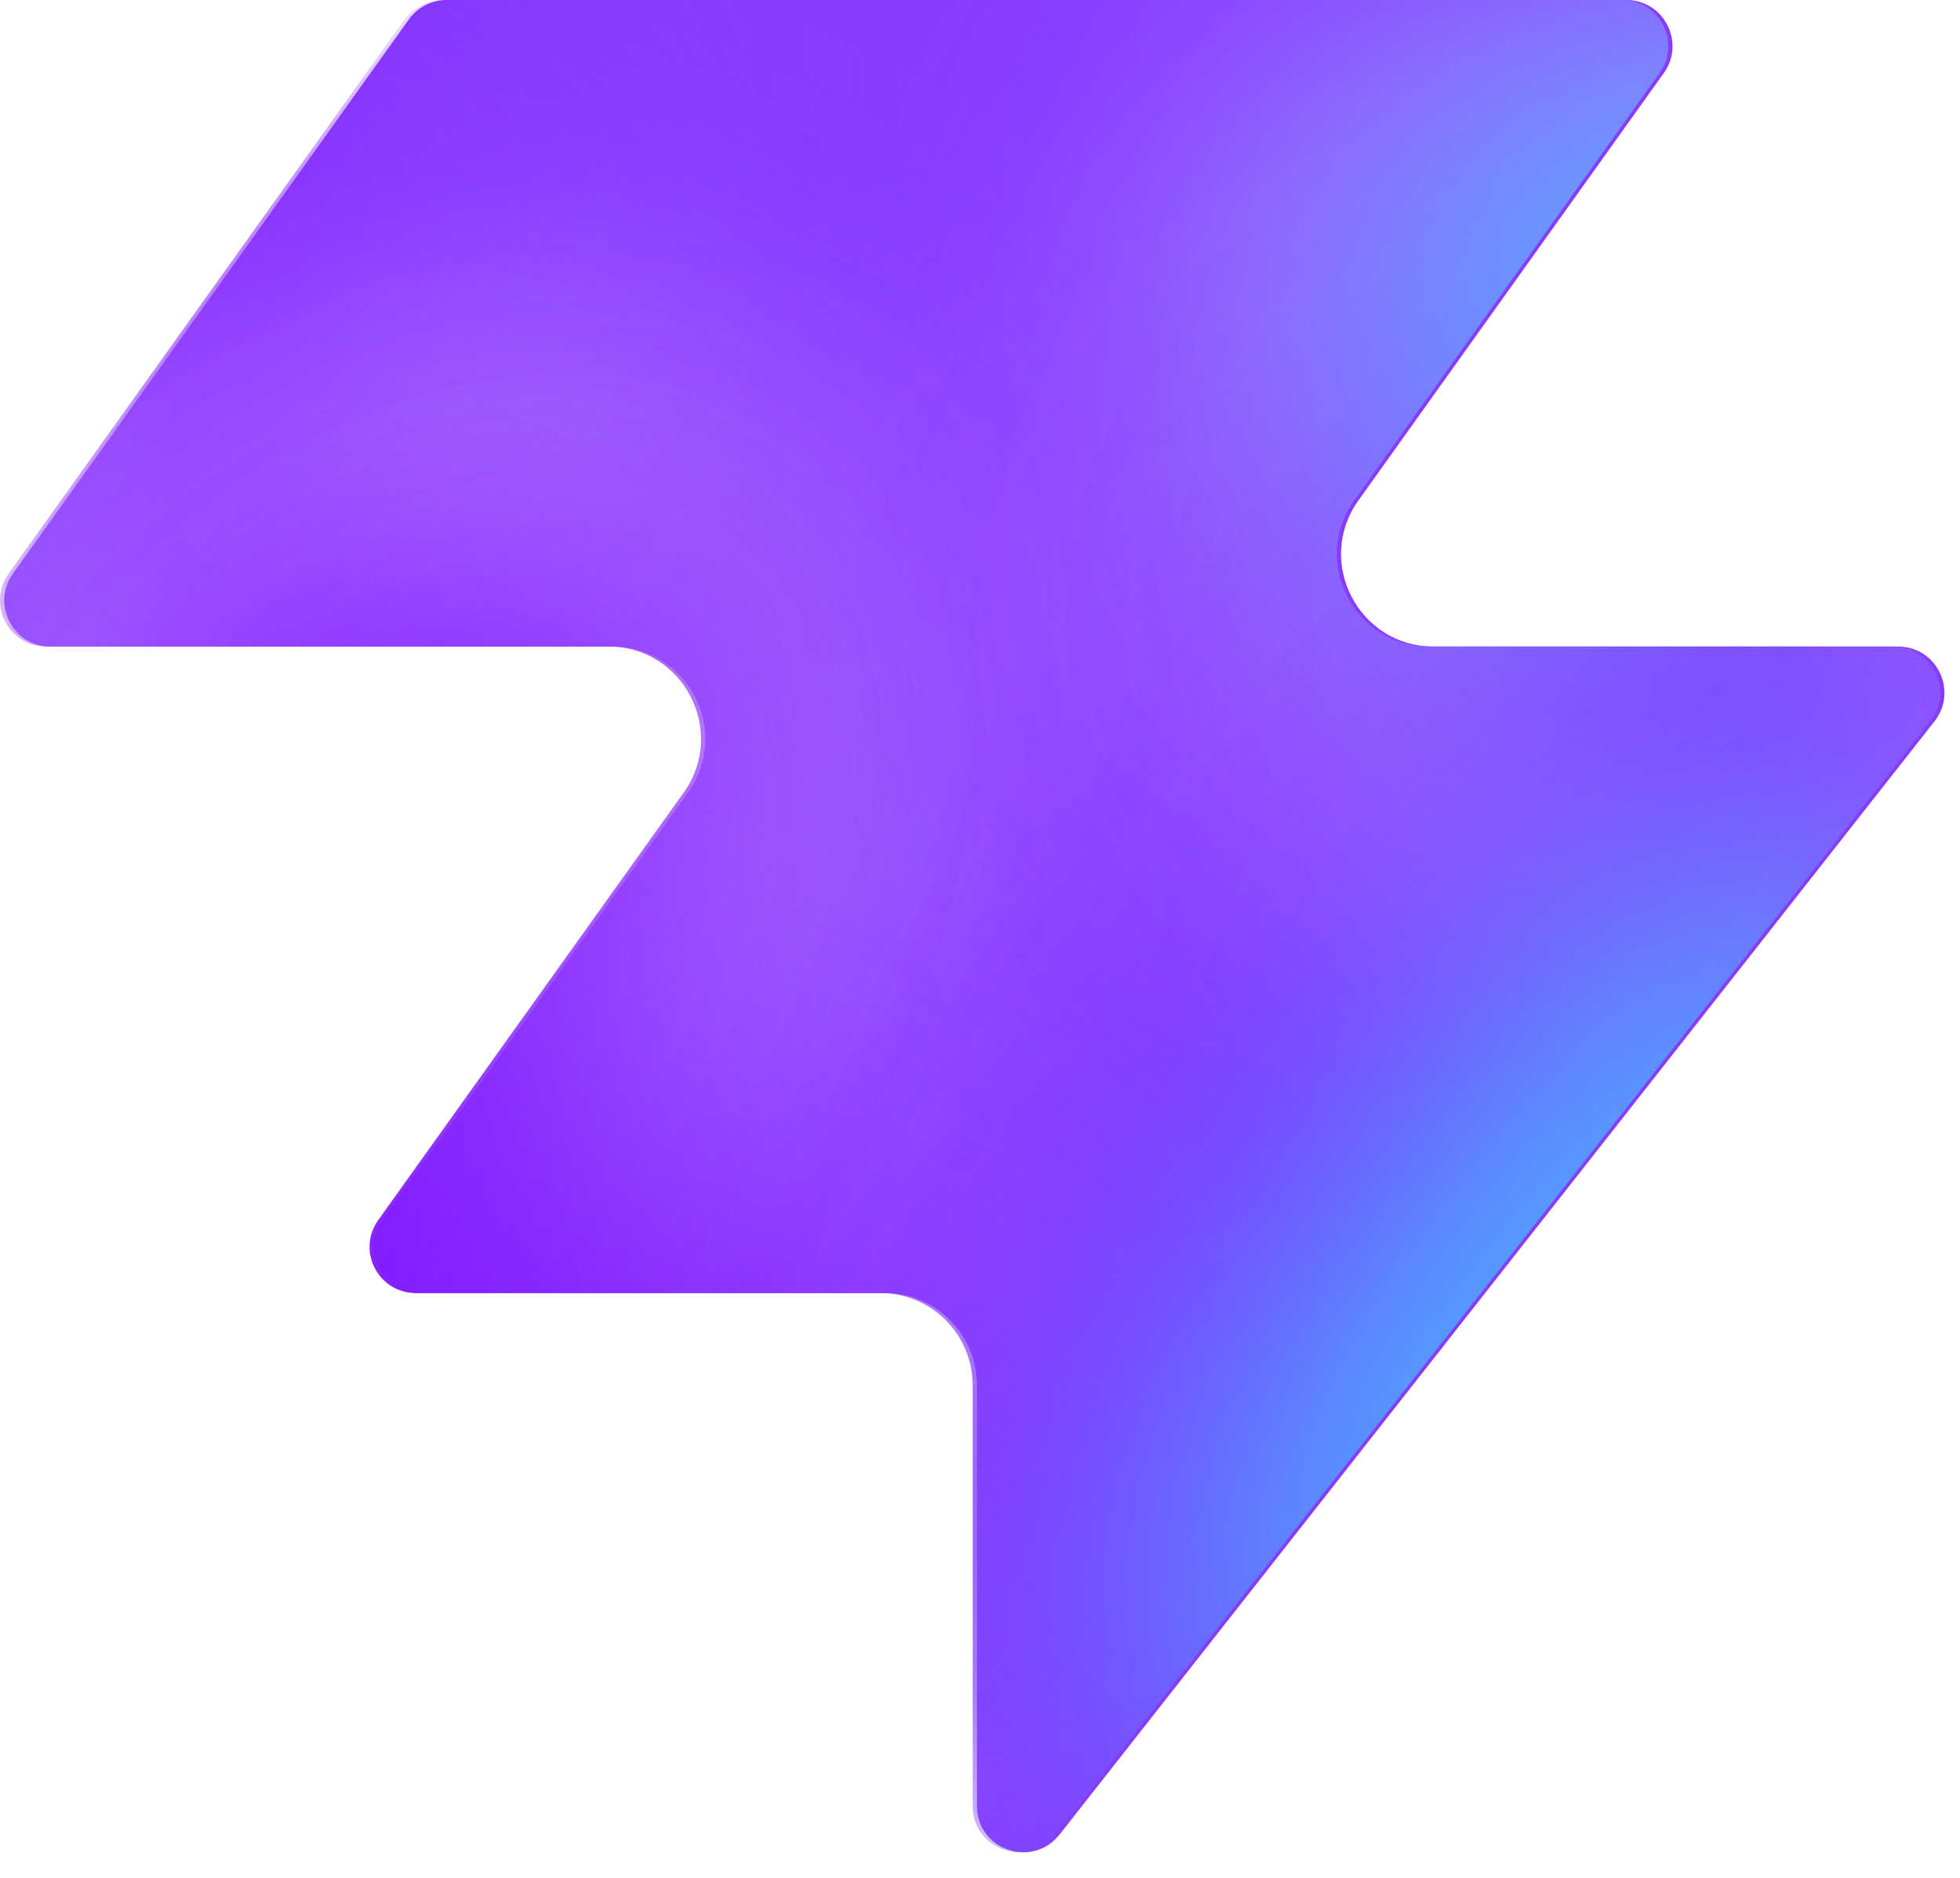
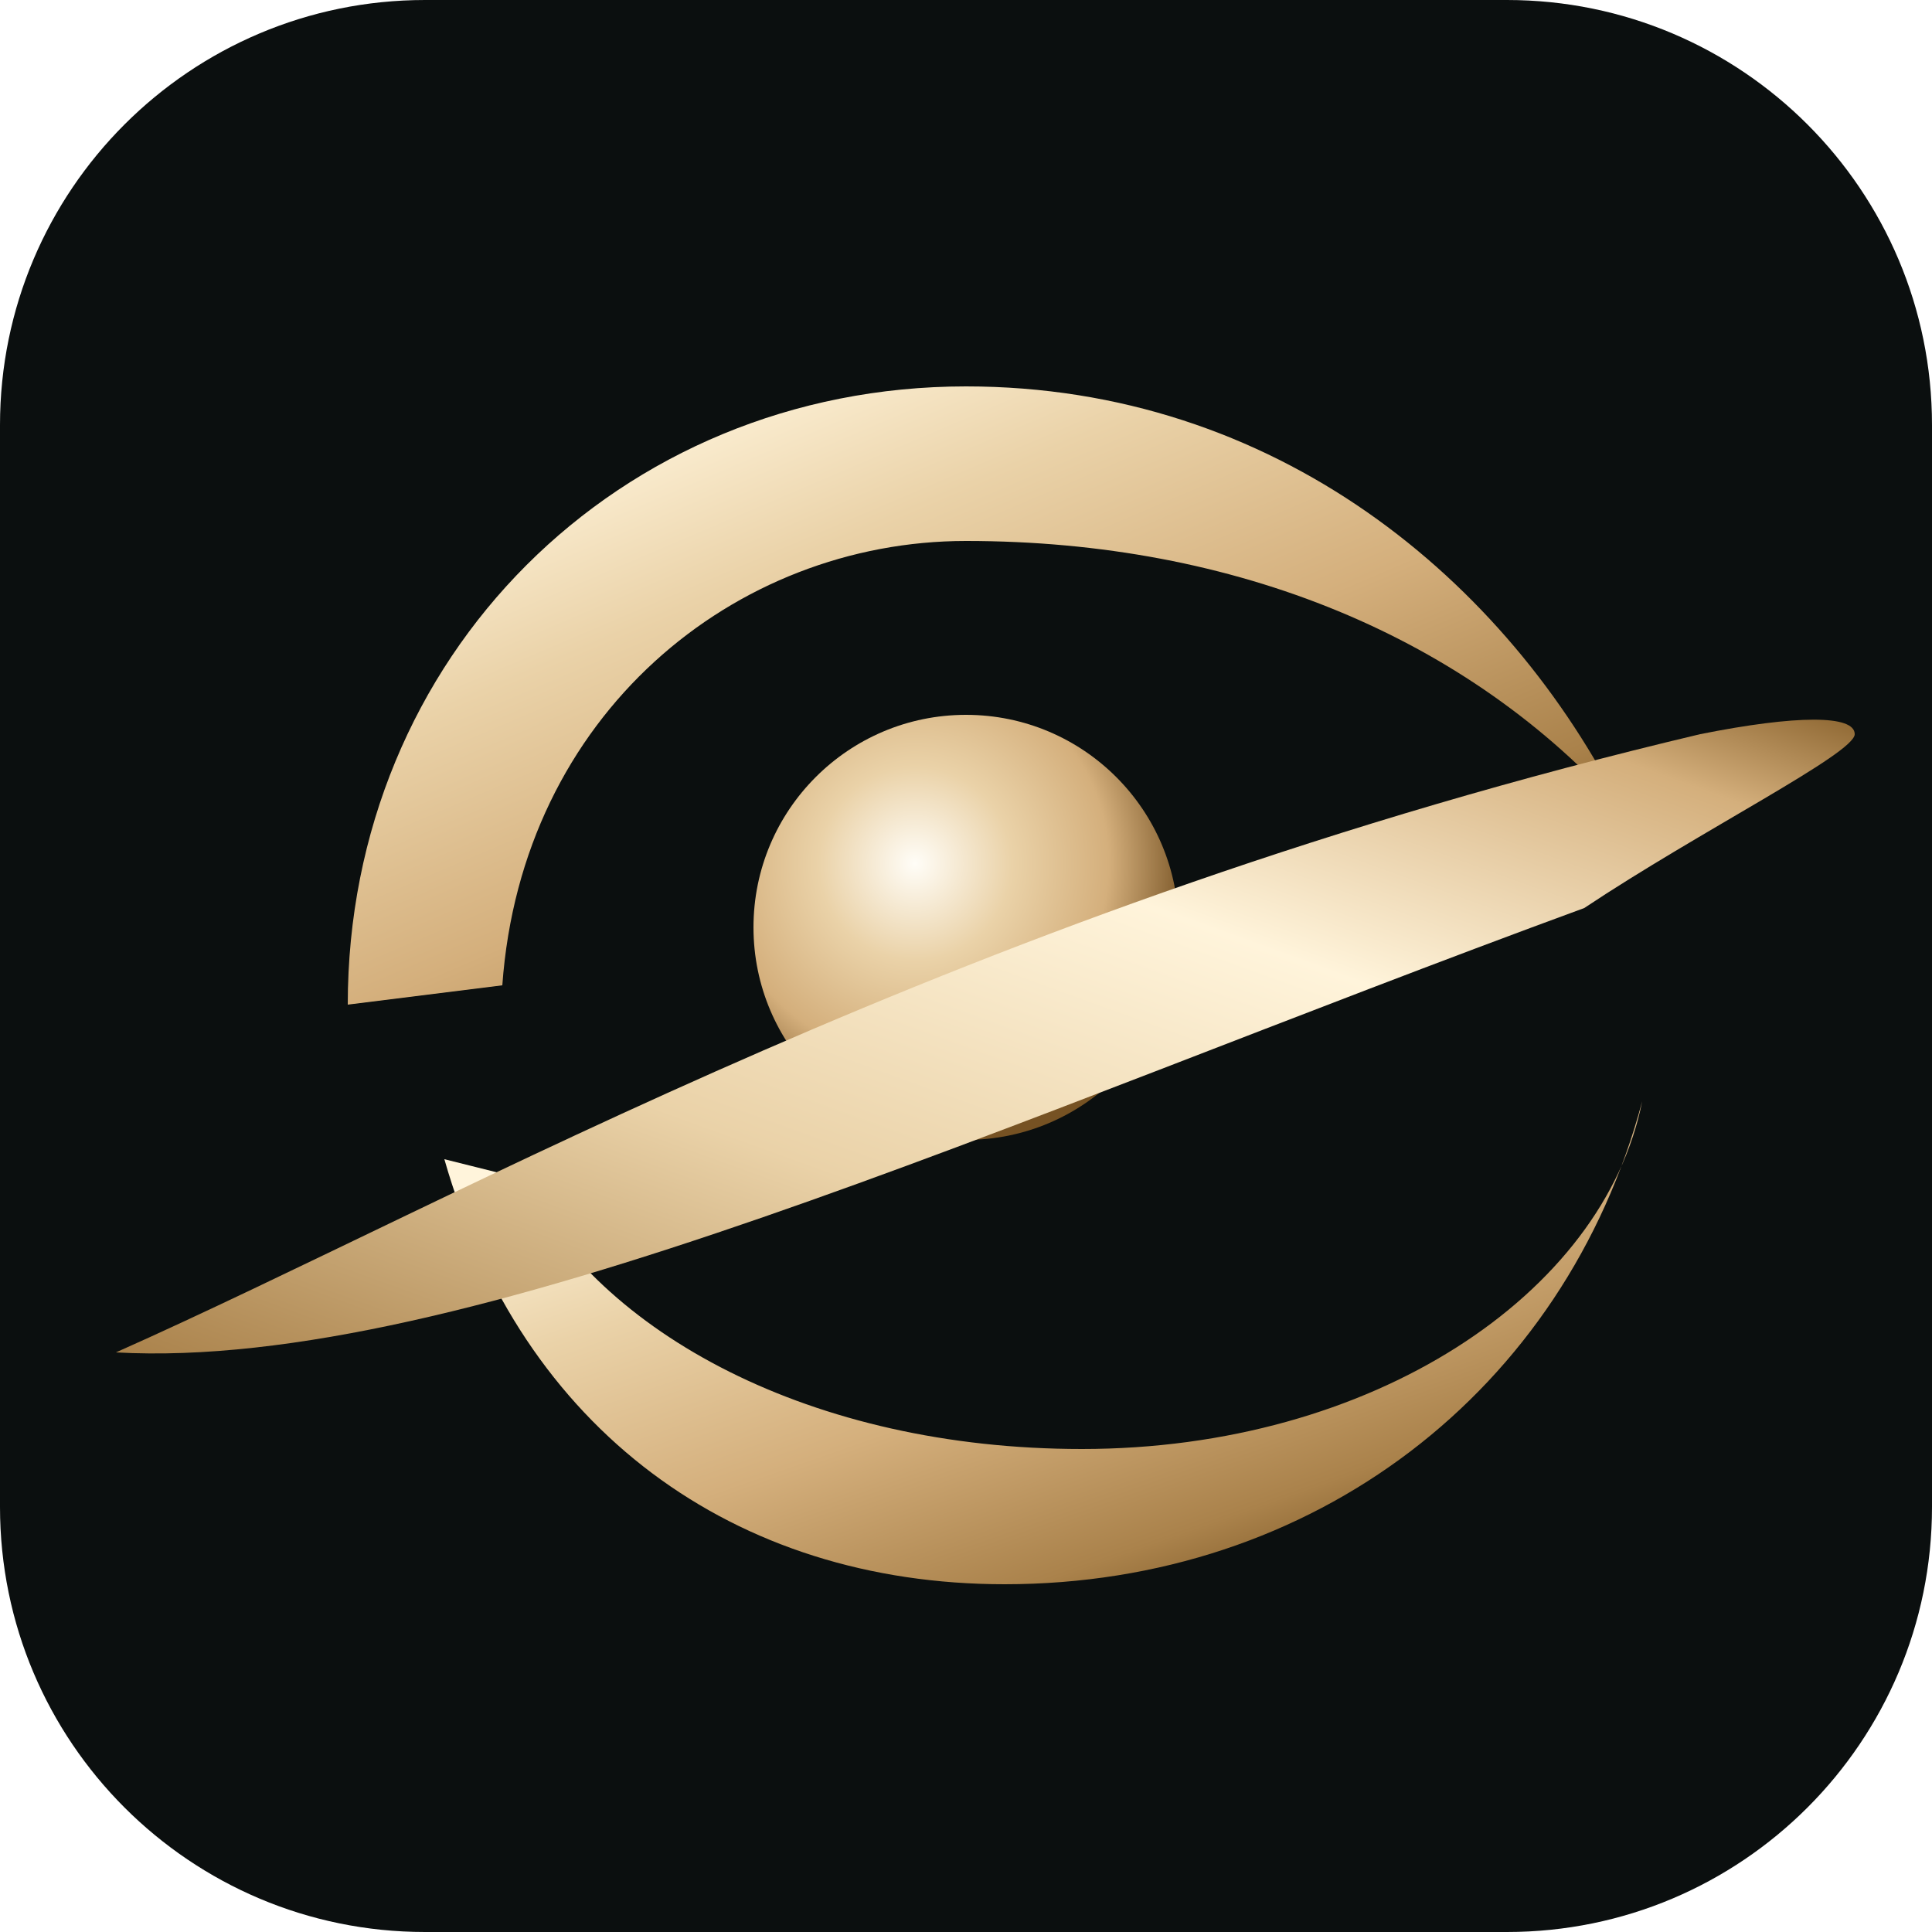
- <svg xmlns="http://www.w3.org/2000/svg" width="48" height="46" fill="none" viewBox="0 0 48 46">
-   <path fill="#863bff" d="M25.946 44.938c-.664.845-2.021.375-2.021-.698V33.937a2.26 2.26 0 0 0-2.262-2.262H10.287c-.92 0-1.456-1.04-.92-1.788l7.48-10.471c1.07-1.497 0-3.578-1.842-3.578H1.237c-.92 0-1.456-1.04-.92-1.788L10.013.474c.214-.297.556-.474.92-.474h28.894c.92 0 1.456 1.04.92 1.788l-7.48 10.471c-1.07 1.498 0 3.579 1.842 3.579h11.377c.943 0 1.473 1.088.89 1.83L25.947 44.94z" style="fill:#863bff;fill:color(display-p3 .525 .23 1);fill-opacity:1" />
-   <mask id="a" width="48" height="46" x="0" y="0" maskUnits="userSpaceOnUse" style="mask-type:alpha">
-     <path fill="#000" d="M25.842 44.938c-.664.844-2.021.375-2.021-.698V33.937a2.26 2.26 0 0 0-2.262-2.262H10.183c-.92 0-1.456-1.04-.92-1.788l7.48-10.471c1.07-1.498 0-3.579-1.842-3.579H1.133c-.92 0-1.456-1.04-.92-1.787L9.91.473c.214-.297.556-.474.92-.474h28.894c.92 0 1.456 1.04.92 1.788l-7.48 10.471c-1.07 1.498 0 3.578 1.842 3.578h11.377c.943 0 1.473 1.088.89 1.832L25.843 44.94z" style="fill:#000;fill-opacity:1" />
-   </mask>
-   <g mask="url(#a)">
-     <g filter="url(#b)">
-       <ellipse cx="5.508" cy="14.704" fill="#ede6ff" rx="5.508" ry="14.704" style="fill:#ede6ff;fill:color(display-p3 .927 .903 1);fill-opacity:1" transform="matrix(.00324 1 1 -.00324 -4.47 31.516)" />
-     </g>
-     <g filter="url(#c)">
-       <ellipse cx="10.399" cy="29.851" fill="#ede6ff" rx="10.399" ry="29.851" style="fill:#ede6ff;fill:color(display-p3 .927 .903 1);fill-opacity:1" transform="matrix(.00324 1 1 -.00324 -39.328 7.883)" />
-     </g>
-     <g filter="url(#d)">
-       <ellipse cx="5.508" cy="30.487" fill="#7e14ff" rx="5.508" ry="30.487" style="fill:#7e14ff;fill:color(display-p3 .492 .077 1);fill-opacity:1" transform="rotate(89.814 -25.913 -14.639)scale(1 -1)" />
-     </g>
-     <g filter="url(#e)">
-       <ellipse cx="5.508" cy="30.599" fill="#7e14ff" rx="5.508" ry="30.599" style="fill:#7e14ff;fill:color(display-p3 .492 .077 1);fill-opacity:1" transform="rotate(89.814 -32.644 -3.334)scale(1 -1)" />
-     </g>
-     <g filter="url(#f)">
-       <ellipse cx="5.508" cy="30.599" fill="#7e14ff" rx="5.508" ry="30.599" style="fill:#7e14ff;fill:color(display-p3 .492 .077 1);fill-opacity:1" transform="matrix(.00324 1 1 -.00324 -34.34 30.47)" />
-     </g>
-     <g filter="url(#g)">
-       <ellipse cx="14.072" cy="22.078" fill="#ede6ff" rx="14.072" ry="22.078" style="fill:#ede6ff;fill:color(display-p3 .927 .903 1);fill-opacity:1" transform="rotate(93.35 24.506 48.493)scale(-1 1)" />
-     </g>
-     <g filter="url(#h)">
-       <ellipse cx="3.47" cy="21.501" fill="#7e14ff" rx="3.47" ry="21.501" style="fill:#7e14ff;fill:color(display-p3 .492 .077 1);fill-opacity:1" transform="rotate(89.009 28.708 47.59)scale(-1 1)" />
-     </g>
-     <g filter="url(#i)">
-       <ellipse cx="3.47" cy="21.501" fill="#7e14ff" rx="3.47" ry="21.501" style="fill:#7e14ff;fill:color(display-p3 .492 .077 1);fill-opacity:1" transform="rotate(89.009 28.708 47.59)scale(-1 1)" />
-     </g>
-     <g filter="url(#j)">
-       <ellipse cx=".387" cy="8.972" fill="#7e14ff" rx="4.407" ry="29.108" style="fill:#7e14ff;fill:color(display-p3 .492 .077 1);fill-opacity:1" transform="rotate(39.51 .387 8.972)" />
-     </g>
-     <g filter="url(#k)">
-       <ellipse cx="47.523" cy="-6.092" fill="#7e14ff" rx="4.407" ry="29.108" style="fill:#7e14ff;fill:color(display-p3 .492 .077 1);fill-opacity:1" transform="rotate(37.892 47.523 -6.092)" />
-     </g>
-     <g filter="url(#l)">
-       <ellipse cx="41.412" cy="6.333" fill="#47bfff" rx="5.971" ry="9.665" style="fill:#47bfff;fill:color(display-p3 .28 .748 1);fill-opacity:1" transform="rotate(37.892 41.412 6.333)" />
-     </g>
-     <g filter="url(#m)">
-       <ellipse cx="-1.879" cy="38.332" fill="#7e14ff" rx="4.407" ry="29.108" style="fill:#7e14ff;fill:color(display-p3 .492 .077 1);fill-opacity:1" transform="rotate(37.892 -1.88 38.332)" />
-     </g>
-     <g filter="url(#n)">
-       <ellipse cx="-1.879" cy="38.332" fill="#7e14ff" rx="4.407" ry="29.108" style="fill:#7e14ff;fill:color(display-p3 .492 .077 1);fill-opacity:1" transform="rotate(37.892 -1.88 38.332)" />
-     </g>
-     <g filter="url(#o)">
-       <ellipse cx="35.651" cy="29.907" fill="#7e14ff" rx="4.407" ry="29.108" style="fill:#7e14ff;fill:color(display-p3 .492 .077 1);fill-opacity:1" transform="rotate(37.892 35.651 29.907)" />
-     </g>
-     <g filter="url(#p)">
-       <ellipse cx="38.418" cy="32.4" fill="#47bfff" rx="5.971" ry="15.297" style="fill:#47bfff;fill:color(display-p3 .28 .748 1);fill-opacity:1" transform="rotate(37.892 38.418 32.4)" />
-     </g>
-   </g>
+ <svg xmlns="http://www.w3.org/2000/svg" viewBox="0 0 100 100" fill="none">
  <defs>
-     <filter id="b" width="60.045" height="41.654" x="-19.77" y="16.149" color-interpolation-filters="sRGB" filterUnits="userSpaceOnUse">
-       <feFlood flood-opacity="0" result="BackgroundImageFix" />
-       <feBlend in="SourceGraphic" in2="BackgroundImageFix" result="shape" />
-       <feGaussianBlur result="effect1_foregroundBlur_2002_17158" stdDeviation="7.659" />
-     </filter>
-     <filter id="c" width="90.34" height="51.437" x="-54.613" y="-7.533" color-interpolation-filters="sRGB" filterUnits="userSpaceOnUse">
-       <feFlood flood-opacity="0" result="BackgroundImageFix" />
-       <feBlend in="SourceGraphic" in2="BackgroundImageFix" result="shape" />
-       <feGaussianBlur result="effect1_foregroundBlur_2002_17158" stdDeviation="7.659" />
-     </filter>
-     <filter id="d" width="79.355" height="29.4" x="-49.64" y="2.03" color-interpolation-filters="sRGB" filterUnits="userSpaceOnUse">
-       <feFlood flood-opacity="0" result="BackgroundImageFix" />
-       <feBlend in="SourceGraphic" in2="BackgroundImageFix" result="shape" />
-       <feGaussianBlur result="effect1_foregroundBlur_2002_17158" stdDeviation="4.596" />
-     </filter>
-     <filter id="e" width="79.579" height="29.4" x="-45.045" y="20.029" color-interpolation-filters="sRGB" filterUnits="userSpaceOnUse">
-       <feFlood flood-opacity="0" result="BackgroundImageFix" />
-       <feBlend in="SourceGraphic" in2="BackgroundImageFix" result="shape" />
-       <feGaussianBlur result="effect1_foregroundBlur_2002_17158" stdDeviation="4.596" />
-     </filter>
-     <filter id="f" width="79.579" height="29.4" x="-43.513" y="21.178" color-interpolation-filters="sRGB" filterUnits="userSpaceOnUse">
-       <feFlood flood-opacity="0" result="BackgroundImageFix" />
-       <feBlend in="SourceGraphic" in2="BackgroundImageFix" result="shape" />
-       <feGaussianBlur result="effect1_foregroundBlur_2002_17158" stdDeviation="4.596" />
-     </filter>
-     <filter id="g" width="74.749" height="58.852" x="15.756" y="-17.901" color-interpolation-filters="sRGB" filterUnits="userSpaceOnUse">
-       <feFlood flood-opacity="0" result="BackgroundImageFix" />
-       <feBlend in="SourceGraphic" in2="BackgroundImageFix" result="shape" />
-       <feGaussianBlur result="effect1_foregroundBlur_2002_17158" stdDeviation="7.659" />
-     </filter>
-     <filter id="h" width="61.377" height="25.362" x="23.548" y="2.284" color-interpolation-filters="sRGB" filterUnits="userSpaceOnUse">
-       <feFlood flood-opacity="0" result="BackgroundImageFix" />
-       <feBlend in="SourceGraphic" in2="BackgroundImageFix" result="shape" />
-       <feGaussianBlur result="effect1_foregroundBlur_2002_17158" stdDeviation="4.596" />
-     </filter>
-     <filter id="i" width="61.377" height="25.362" x="23.548" y="2.284" color-interpolation-filters="sRGB" filterUnits="userSpaceOnUse">
-       <feFlood flood-opacity="0" result="BackgroundImageFix" />
-       <feBlend in="SourceGraphic" in2="BackgroundImageFix" result="shape" />
-       <feGaussianBlur result="effect1_foregroundBlur_2002_17158" stdDeviation="4.596" />
-     </filter>
-     <filter id="j" width="56.045" height="63.649" x="-27.636" y="-22.853" color-interpolation-filters="sRGB" filterUnits="userSpaceOnUse">
-       <feFlood flood-opacity="0" result="BackgroundImageFix" />
-       <feBlend in="SourceGraphic" in2="BackgroundImageFix" result="shape" />
-       <feGaussianBlur result="effect1_foregroundBlur_2002_17158" stdDeviation="4.596" />
-     </filter>
-     <filter id="k" width="54.814" height="64.646" x="20.116" y="-38.415" color-interpolation-filters="sRGB" filterUnits="userSpaceOnUse">
-       <feFlood flood-opacity="0" result="BackgroundImageFix" />
-       <feBlend in="SourceGraphic" in2="BackgroundImageFix" result="shape" />
-       <feGaussianBlur result="effect1_foregroundBlur_2002_17158" stdDeviation="4.596" />
-     </filter>
-     <filter id="l" width="33.541" height="35.313" x="24.641" y="-11.323" color-interpolation-filters="sRGB" filterUnits="userSpaceOnUse">
-       <feFlood flood-opacity="0" result="BackgroundImageFix" />
-       <feBlend in="SourceGraphic" in2="BackgroundImageFix" result="shape" />
-       <feGaussianBlur result="effect1_foregroundBlur_2002_17158" stdDeviation="4.596" />
-     </filter>
-     <filter id="m" width="54.814" height="64.646" x="-29.286" y="6.009" color-interpolation-filters="sRGB" filterUnits="userSpaceOnUse">
-       <feFlood flood-opacity="0" result="BackgroundImageFix" />
-       <feBlend in="SourceGraphic" in2="BackgroundImageFix" result="shape" />
-       <feGaussianBlur result="effect1_foregroundBlur_2002_17158" stdDeviation="4.596" />
-     </filter>
-     <filter id="n" width="54.814" height="64.646" x="-29.286" y="6.009" color-interpolation-filters="sRGB" filterUnits="userSpaceOnUse">
-       <feFlood flood-opacity="0" result="BackgroundImageFix" />
-       <feBlend in="SourceGraphic" in2="BackgroundImageFix" result="shape" />
-       <feGaussianBlur result="effect1_foregroundBlur_2002_17158" stdDeviation="4.596" />
-     </filter>
-     <filter id="o" width="54.814" height="64.646" x="8.244" y="-2.416" color-interpolation-filters="sRGB" filterUnits="userSpaceOnUse">
-       <feFlood flood-opacity="0" result="BackgroundImageFix" />
-       <feBlend in="SourceGraphic" in2="BackgroundImageFix" result="shape" />
-       <feGaussianBlur result="effect1_foregroundBlur_2002_17158" stdDeviation="4.596" />
-     </filter>
-     <filter id="p" width="39.409" height="43.623" x="18.713" y="10.588" color-interpolation-filters="sRGB" filterUnits="userSpaceOnUse">
-       <feFlood flood-opacity="0" result="BackgroundImageFix" />
-       <feBlend in="SourceGraphic" in2="BackgroundImageFix" result="shape" />
-       <feGaussianBlur result="effect1_foregroundBlur_2002_17158" stdDeviation="4.596" />
-     </filter>
+     <linearGradient id="gold-grad" x1="15%" y1="10%" x2="85%" y2="90%">
+       <stop offset="0%" stop-color="#FFF4DB" />
+       <stop offset="25%" stop-color="#EAD2A8" />
+       <stop offset="55%" stop-color="#D4AF7C" />
+       <stop offset="85%" stop-color="#AA824B" />
+       <stop offset="100%" stop-color="#7E5927" />
+     </linearGradient>
+     <radialGradient id="sphere-grad" cx="38%" cy="35%" r="65%">
+       <stop offset="0%" stop-color="#FFFDF7" />
+       <stop offset="35%" stop-color="#EAD2A8" />
+       <stop offset="70%" stop-color="#D4AF7C" />
+       <stop offset="100%" stop-color="#765223" />
+     </radialGradient>
+     <linearGradient id="blade-grad" x1="0%" y1="100%" x2="100%" y2="0%">
+       <stop offset="0%" stop-color="#AA824B" />
+       <stop offset="35%" stop-color="#EAD2A8" />
+       <stop offset="65%" stop-color="#FFF4DB" />
+       <stop offset="90%" stop-color="#D4AF7C" />
+       <stop offset="100%" stop-color="#8E6732" />
+     </linearGradient>
  </defs>
+   <rect width="100" height="100" rx="22" fill="#0B0F0F" />
+   <circle cx="50" cy="48" r="11" fill="url(#sphere-grad)" />
+   <path d="M 18,52 C 18,34 32,20 50,20 C 66,20 78,30 84,42 C 76,33 64,28 50,28 C 38,28 27,37 26,51 Z" fill="url(#gold-grad)" />
+   <path d="M 23,60 C 27,74 38,82 52,82 C 68,82 81,72 85,57 C 83,67 71,75 56,75 C 42,75 31,69 27,61 Z" fill="url(#gold-grad)" />
+   <path d="M 6,70 C 24,62 50,47 88,38 C 93,37 96,37 96,38 C 96,39 88,43 82,47 C 52,58 24,71 6,70 Z" fill="url(#blade-grad)" />
</svg>
